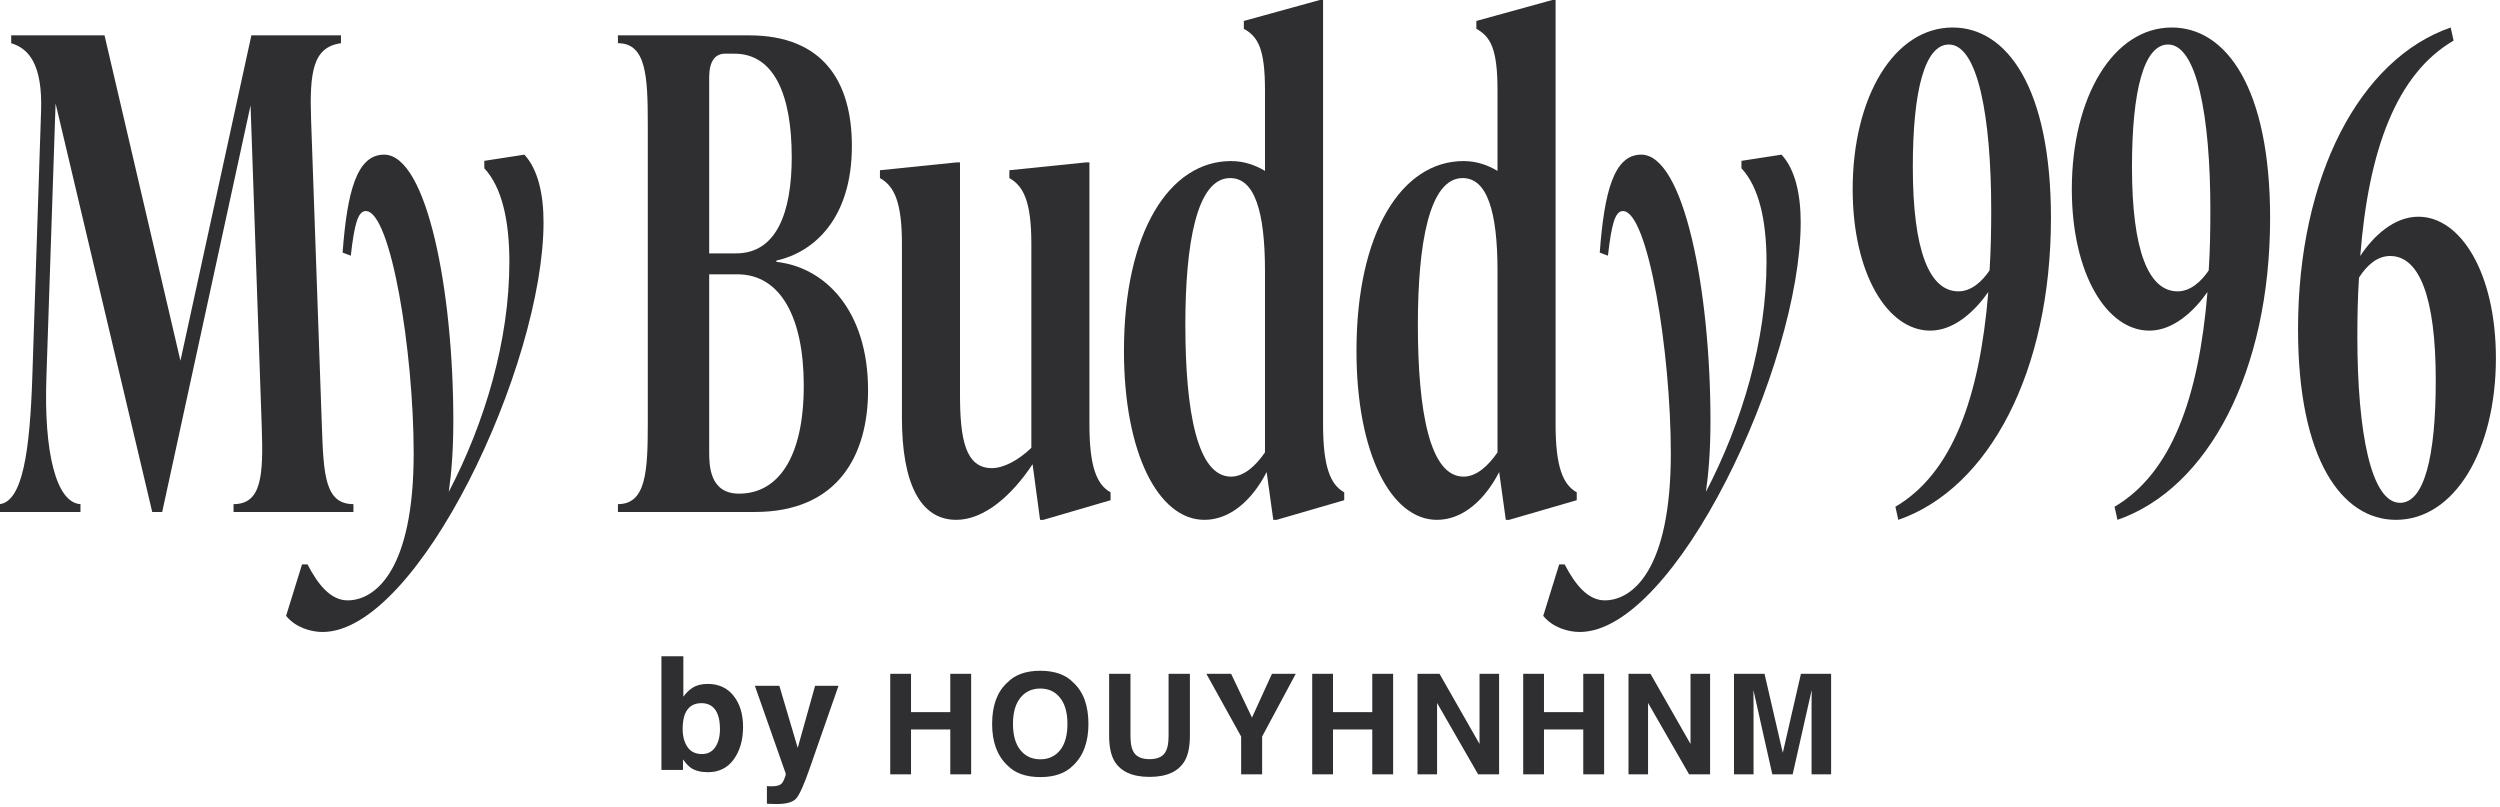
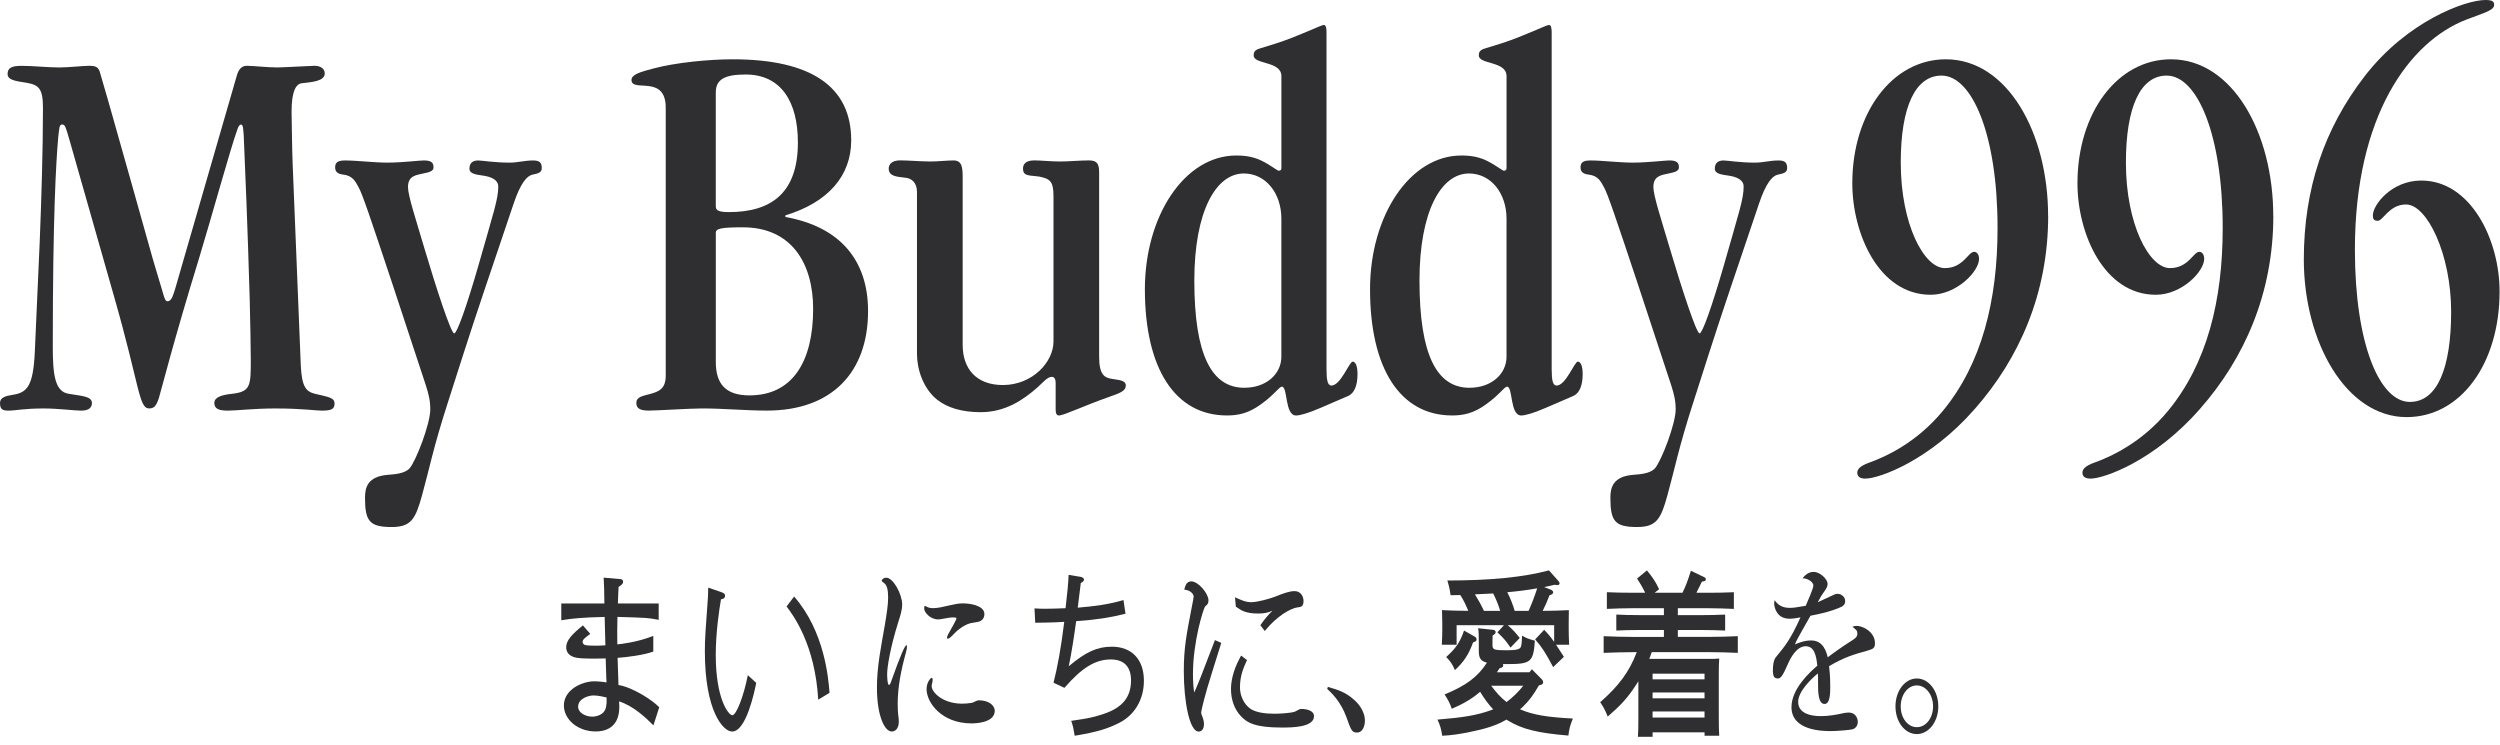
- <svg xmlns="http://www.w3.org/2000/svg" fill="none" height="160" viewBox="0 0 496 160" width="496">
-   <g fill="#2f2f31">
-     <path d="m96.084 31.912 7.956-1.23c2.712 2.952 3.797 7.871 3.797 13.406 0 28.411-24.861 81.297-43.846 81.297-2.26 0-5.334-.861-7.232-3.197l3.164-10.209h1.085c2.17 4.182 4.701 7.134 7.956 7.134 5.515 0 13.109-6.027 13.109-29.149 0-20.171-4.52-48.09-9.492-48.09-1.537 0-2.26 2.46-2.983 8.855l-1.627-.615c.904-12.053 2.803-19.433 8.227-19.433 8.498 0 13.742 26.935 13.742 52.764 0 5.904-.362 10.331-.904 14.144 7.232-13.898 12.023-30.133 12.023-45.63 0-8.364-1.536-14.882-4.972-18.572z" />
-     <path d="m345.504 31.912 7.956-1.23c2.712 2.952 3.797 7.871 3.797 13.406 0 28.411-24.862 81.297-43.846 81.297-2.261 0-5.334-.861-7.233-3.197l3.164-10.209h1.085c2.17 4.182 4.701 7.134 7.956 7.134 5.514 0 13.108-6.027 13.108-29.149 0-20.171-4.52-48.09-9.492-48.09-1.537 0-2.26 2.46-2.983 8.855l-1.628-.615c.904-12.053 2.803-19.433 8.227-19.433 8.498 0 13.742 26.935 13.742 52.764 0 5.904-.362 10.331-.904 14.144 7.232-13.898 12.023-30.133 12.023-45.63 0-8.364-1.537-14.882-4.972-18.572z" />
-     <path d="m188.537 153.621v-8.899h-7.789v8.899h-4.125v-19.934h4.125v7.6h7.789v-7.6h4.139v19.934zm17.861.554c-2.849 0-5.027-.775-6.532-2.326-2.02-1.902-3.03-4.643-3.03-8.222 0-3.652 1.01-6.392 3.03-8.222 1.505-1.551 3.683-2.327 6.532-2.327s5.026.776 6.531 2.327c2.011 1.83 3.016 4.57 3.016 8.222 0 3.579-1.005 6.32-3.016 8.222-1.505 1.551-3.682 2.326-6.531 2.326zm3.935-5.355c.965-1.217 1.447-2.948 1.447-5.193 0-2.236-.487-3.963-1.461-5.18-.964-1.226-2.272-1.839-3.921-1.839-1.65 0-2.967.609-3.949 1.826-.983 1.217-1.474 2.948-1.474 5.193s.491 3.976 1.474 5.193c.982 1.217 2.299 1.825 3.949 1.825 1.649 0 2.961-.608 3.935-1.825zm21.512-2.881v-12.252h4.232v12.252c0 2.119-.329 3.769-.987 4.95-1.226 2.164-3.566 3.246-7.019 3.246s-5.797-1.082-7.032-3.246c-.658-1.181-.987-2.831-.987-4.95v-12.252h4.233v12.252c0 1.371.162 2.371.487 3.003.505 1.117 1.605 1.676 3.299 1.676 1.686 0 2.782-.559 3.287-1.676.324-.632.487-1.632.487-3.003zm25.23-12.252-6.667 12.442v7.492h-4.165v-7.492l-6.897-12.442h4.909l4.138 8.682 3.962-8.682zm15.183 19.934v-8.899h-7.79v8.899h-4.125v-19.934h4.125v7.6h7.79v-7.6h4.138v19.934zm25.163 0h-4.166l-8.141-14.159v14.159h-3.881v-19.934h4.368l7.938 13.916v-13.916h3.882zm16.697 0v-8.899h-7.79v8.899h-4.124v-19.934h4.124v7.6h7.79v-7.6h4.138v19.934zm25.163 0h-4.166l-8.141-14.159v14.159h-3.881v-19.934h4.368l7.938 13.916v-13.916h3.882zm8.623 0h-3.881v-19.934h6.059l3.624 15.674 3.597-15.674h5.991v19.934h-3.881v-13.483c0-.388.004-.929.013-1.623.009-.703.014-1.244.014-1.623l-3.773 16.729h-4.044l-3.746-16.729c0 .379.005.92.014 1.623.009.694.013 1.235.013 1.623z" />
-     <path d="m140.451 153.204c-1.379 0-2.487-.276-3.325-.827-.501-.327-1.042-.899-1.624-1.717v2.1h-4.276v-22.557h4.352v8.03c.552-.777 1.16-1.369 1.824-1.778.786-.511 1.787-.766 3.003-.766 2.197 0 3.913.792 5.149 2.375 1.246 1.584 1.87 3.627 1.87 6.13 0 2.595-.613 4.745-1.839 6.451s-2.937 2.559-5.134 2.559zm2.391-8.551c0-1.185-.154-2.165-.46-2.942-.582-1.471-1.655-2.206-3.218-2.206-1.584 0-2.672.72-3.264 2.16-.307.766-.46 1.757-.46 2.973 0 1.43.317 2.615.95 3.555.634.94 1.599 1.41 2.897 1.41 1.123 0 1.997-.455 2.62-1.364s.935-2.104.935-3.586zm15.427 3.724 3.448-12.32h4.643l-5.731 16.427c-1.104 3.167-1.977 5.128-2.621 5.884-.643.767-1.931 1.15-3.861 1.15-.389 0-.7-.005-.935-.016-.235 0-.588-.015-1.058-.046v-3.494l.552.031c.429.021.838.005 1.226-.046s.715-.168.981-.352c.255-.174.49-.537.705-1.088.224-.552.316-.889.276-1.012l-6.13-17.438h4.858z" />
-     <path d="m479.797 42.995c8.477 0 15.39 11.301 15.39 28.057 0 18.315-8.23 32.084-19.834 32.084-10.699 0-19.423-11.95-19.423-37.799 0-30.395 12.263-53.646 30.287-59.881l.576 2.598c-11.358 6.625-16.872 21.692-18.518 42.735 2.551-3.897 6.666-7.794 11.522-7.794zm-3.621 56.764c4.773 0 7.078-9.093 7.078-24.29 0-16.627-3.292-24.68-9.053-24.68-2.634 0-4.691 1.948-6.173 4.287-.247 3.767-.329 7.664-.329 11.691 0 18.965 2.716 32.993 8.477 32.993z" />
-     <path d="m430.885 5.456c10.781 0 19.505 11.95 19.505 37.799 0 30.395-12.263 53.646-30.287 59.881l-.576-2.598c11.275-6.624 16.707-21.562 18.435-42.605-2.633 3.767-6.748 7.664-11.522 7.664-8.476 0-15.39-11.301-15.39-28.057 0-18.315 8.23-32.084 19.835-32.084zm1.152 52.347c2.551 0 4.691-1.948 6.172-4.157.247-3.767.329-7.794.329-11.82 0-18.965-2.715-32.993-8.394-32.993-4.773 0-7.16 9.093-7.16 24.29 0 16.627 3.292 24.68 9.053 24.68z" />
-     <path d="m387.404 5.456c10.781 0 19.505 11.95 19.505 37.799 0 30.395-12.263 53.646-30.286 59.881l-.577-2.598c11.276-6.624 16.707-21.562 18.436-42.605-2.634 3.767-6.749 7.664-11.522 7.664-8.477 0-15.39-11.301-15.39-28.057 0-18.315 8.23-32.084 19.834-32.084zm1.152 52.347c2.551 0 4.691-1.948 6.173-4.157.246-3.767.329-7.794.329-11.82 0-18.965-2.716-32.993-8.395-32.993-4.773 0-7.16 9.093-7.16 24.29 0 16.627 3.292 24.68 9.053 24.68z" />
-     <path d="m308.628 0v84.172c0 8.313 1.4 11.95 4.198 13.509v1.559l-13.415 3.897h-.659l-1.316-9.482c-2.881 5.585-7.243 9.482-12.345 9.482-9.136 0-15.966-13.249-15.966-33.513 0-23.641 9.052-37.669 21.233-37.669 2.551 0 4.773.779 6.748 1.948v-15.977c0-8.313-1.399-10.651-4.197-12.21v-1.559l15.061-4.157zm-18.27 94.563c2.551 0 4.856-2.078 6.748-4.806v-35.981c0-11.82-2.057-18.445-6.913-18.445-6.666 0-8.888 13.119-8.888 29.096 0 17.276 2.387 30.136 9.053 30.136z" />
-     <path d="m262.496 0v84.172c0 8.313 1.399 11.95 4.197 13.509v1.559l-13.415 3.897h-.658l-1.317-9.482c-2.881 5.585-7.243 9.482-12.345 9.482-9.135 0-15.966-13.249-15.966-33.513 0-23.641 9.053-37.669 21.233-37.669 2.551 0 4.773.779 6.749 1.948v-15.977c0-8.313-1.399-10.651-4.198-12.21v-1.559l15.061-4.157zm-18.271 94.563c2.551 0 4.856-2.078 6.749-4.806v-35.981c0-11.82-2.058-18.445-6.914-18.445-6.666 0-8.888 13.119-8.888 29.096 0 17.276 2.387 30.136 9.053 30.136z" />
-     <path d="m216.141 32.214v51.958c0 8.313 1.399 11.95 4.197 13.509v1.559l-13.332 3.897h-.659l-1.481-11.041c-4.115 6.235-9.629 11.041-15.143 11.041-7.16 0-10.782-7.274-10.782-20.263v-34.552c0-8.313-1.563-11.431-4.361-12.989v-1.559l15.225-1.559h.658v45.983c0 8.963 1.07 14.678 6.338 14.678 2.304 0 5.267-1.559 7.818-4.027v-40.527c0-8.313-1.564-11.431-4.362-12.989v-1.559l15.226-1.559z" />
-     <path d="m154.035 51.698v.26c9.629 1.039 18.189 9.612 18.189 25.459 0 12.73-5.844 24.16-22.468 24.16h-27.159v-1.558c5.596 0 5.925-6.495 5.925-16.107v-59.232c0-9.612-.329-16.107-5.925-16.107v-1.559h26.006c14.732 0 20.411 9.223 20.411 21.952 0 14.288-7.407 21.043-14.979 22.732zm-8.312-41.047h-1.893c-1.975 0-3.127 1.559-3.127 4.676v34.942h5.349c7.983 0 11.028-8.053 11.028-19.094 0-12.6-3.621-20.523-11.357-20.523zm.905 87.289c7.654 0 12.839-7.014 12.839-21.433 0-13.379-4.526-22.082-13.168-22.082h-5.596v35.201c0 2.728.082 8.313 5.925 8.313z" />
-     <path d="m61.725 23.901 2.14 60.791c.329 9.612.658 15.328 6.255 15.328v1.558h-23.785v-1.558c5.596 0 5.926-5.716 5.596-15.328l-2.222-63.778-17.53 80.664h-1.975l-19.176-81.054-1.811 54.036c-.576 15.328 1.975 25.2 6.749 25.46v1.558h-15.966v-1.558c4.444-.65 5.926-10.262 6.419-25.46l1.728-52.477c.329-9.352-2.469-12.47-5.926-13.509v-1.559h18.517l15.061 64.558 14.073-64.558h17.777v1.559c-5.596.779-6.255 5.715-5.926 15.328z" />
-   </g>
+ <svg xmlns="http://www.w3.org/2000/svg" width="319" height="95" viewBox="0 0 319 95" fill="none">
+   <path d="M7.645 8.606C8.757 8.606 10.56 8.396 11.391 8.396C12.292 8.396 12.502 8.606 12.708 9.089C12.846 9.504 14.234 14.293 16.801 23.453C18.676 30.047 19.368 32.684 19.926 34.488C20.966 37.818 20.966 38.443 21.381 38.443C21.935 38.443 22.144 37.47 22.354 36.845L30.197 9.714C30.474 8.673 30.96 8.396 31.514 8.396C32.348 8.396 34.081 8.606 35.402 8.606C36.027 8.606 39.705 8.396 40.12 8.396C40.883 8.396 41.437 8.745 41.437 9.369C41.437 10.41 39.634 10.481 38.522 10.619C37.826 10.69 37.205 11.521 37.205 14.226C37.205 14.365 37.276 19.498 37.344 20.958L38.384 46.705C38.522 49.41 39.076 49.968 40.187 50.245C41.924 50.66 42.687 50.731 42.687 51.495C42.687 52.12 42.41 52.397 41.089 52.397C40.255 52.397 38.59 52.12 35.121 52.12C32.344 52.12 30.193 52.397 29.085 52.397C27.978 52.397 27.349 52.187 27.349 51.424C27.349 50.66 28.322 50.383 29.639 50.245C32 49.968 32 49.205 32 45.875C32 44 31.929 41.433 31.862 38.17C31.585 28.662 31.308 22.14 31.099 17.284C31.027 16.449 31.027 15.895 30.751 15.895C30.541 15.895 30.402 16.172 30.264 16.587C29.43 18.877 27.001 27.689 25.336 33.171C22.212 43.304 20.547 49.897 20.27 50.799C19.922 51.839 19.645 52.116 19.02 52.116C17.703 52.116 17.841 49.272 14.511 37.68L8.958 18.181C8.333 15.963 8.266 15.891 7.918 15.891C7.57 15.891 7.57 16.307 7.432 17.489C7.155 20.614 6.735 27.622 6.735 44.277C6.735 47.816 7.012 49.968 8.749 50.245C10.275 50.522 11.731 50.522 11.731 51.424C11.731 51.977 11.383 52.397 10.342 52.397C9.508 52.397 7.499 52.12 5.553 52.12C3.053 52.12 1.946 52.397 1.111 52.397C0.348 52.397 0 52.258 0 51.424C0 50.731 0.692 50.522 1.598 50.383C3.473 50.106 4.236 49.272 4.442 44.902L5.066 30.885C5.276 25.613 5.482 19.087 5.482 13.815C5.482 11.315 4.995 10.833 3.33 10.552C1.942 10.342 0.969 10.204 0.969 9.441C0.969 8.677 1.455 8.4 2.772 8.4C4.161 8.4 6.174 8.61 7.629 8.61L7.645 8.606Z" fill="#2F2F31" />
+   <path d="M49.561 20.748C51.226 20.748 53.587 20.471 54.07 20.471C55.043 20.471 55.319 20.748 55.319 21.373C55.319 21.859 54.695 21.998 54.002 22.136C53.101 22.346 52.06 22.413 52.06 23.872C52.06 24.984 53.101 28.105 54.141 31.644C55.667 36.778 57.542 42.54 57.958 42.54C58.306 42.54 59.484 39.278 61.011 34.005C63.024 26.926 63.578 25.399 63.578 23.805C63.578 22.904 62.605 22.555 61.703 22.417C60.801 22.279 59.899 22.207 59.899 21.515C59.899 20.752 60.386 20.475 61.011 20.475C61.497 20.475 63.091 20.752 65.037 20.752C66.077 20.752 66.912 20.475 68.019 20.475C68.854 20.475 69.13 20.752 69.13 21.448C69.13 22.073 68.577 22.14 67.952 22.283C67.26 22.421 66.425 23.323 65.523 26.028L61.845 36.924C59.832 42.892 58.238 47.959 57.127 51.427C55.323 56.98 54.699 60.172 53.864 63.154C53.029 66.207 52.476 67.248 49.976 67.248C47.133 67.248 46.575 66.484 46.575 63.502C46.575 62.185 46.923 60.797 49.49 60.587C50.324 60.516 51.641 60.449 52.266 59.753C53.101 58.78 54.904 54.062 54.904 52.258C54.904 51.079 54.695 50.316 54.35 49.205L49.98 35.951C47.342 28.041 46.235 24.711 45.748 23.877C45.333 23.113 44.985 22.421 43.806 22.279C43.114 22.207 42.766 21.931 42.766 21.377C42.766 20.823 42.976 20.475 44.016 20.475C45.614 20.475 47.623 20.752 49.569 20.752L49.561 20.748Z" fill="#2F2F31" />
+   <path d="M108.614 17.904C108.614 22.413 105.699 25.815 100.217 27.48V27.689C107.225 28.939 110.765 33.242 110.765 39.693C110.765 47.465 106.185 52.392 97.856 52.392C95.151 52.392 92.303 52.116 89.598 52.116C88.071 52.116 83.839 52.392 82.795 52.392C81.684 52.392 81.197 52.116 81.197 51.42C81.197 50.585 82.099 50.518 83.072 50.241C83.974 49.964 84.947 49.687 84.947 47.951V13.74C84.947 9.437 80.576 11.865 80.576 10.2C80.576 9.508 81.755 9.16 83.353 8.745C86.196 7.981 90.499 7.566 93.486 7.566C103.48 7.566 108.614 11.034 108.614 17.904ZM91.334 26.23C91.334 26.716 91.405 27.064 92.999 27.064C98.552 27.064 101.811 24.497 101.811 18.181C101.811 12.976 99.659 9.508 95.151 9.508C92.584 9.508 91.334 10.062 91.334 11.798V26.234V26.23ZM91.334 46.148C91.334 48.991 92.584 50.451 95.637 50.451C101.119 50.451 103.757 46.148 103.757 39.416C103.757 33.586 100.98 29.006 94.806 29.006C92.101 29.006 91.338 29.145 91.338 29.698V46.144L91.334 46.148Z" fill="#2F2F31" />
+   <path d="M118.604 20.61C119.644 20.61 120.894 20.471 121.658 20.471C122.769 20.471 122.836 21.373 122.836 22.69V43.996C122.836 47.12 124.64 49.13 127.97 49.13C131.715 49.13 134.425 46.215 134.425 43.577V25.047C134.425 23.173 134.009 22.828 132.688 22.548C131.371 22.338 130.537 22.548 130.537 21.508C130.537 20.883 130.952 20.467 131.992 20.467C132.827 20.467 134.073 20.606 135.255 20.606C136.438 20.606 137.822 20.467 138.933 20.467C139.973 20.467 140.25 20.883 140.25 21.994V45.519C140.25 47.947 141.014 48.224 141.987 48.362C142.75 48.501 143.652 48.501 143.652 49.197C143.652 49.893 142.888 50.17 141.5 50.652C138.17 51.831 135.742 53.014 135.117 53.014C134.769 53.014 134.701 52.666 134.701 52.179V48.849C134.701 48.434 134.563 48.086 134.215 48.086C133.661 48.086 133.104 48.778 132.411 49.403C130.537 51.068 128.247 52.594 125.126 52.594C122.765 52.594 120.894 52.041 119.573 50.996C117.837 49.608 117.006 47.18 117.006 45.167V24.486C117.006 23.307 116.31 22.749 115.551 22.682C114.511 22.544 113.399 22.544 113.399 21.504C113.399 21.017 113.747 20.463 114.855 20.463C115.895 20.463 117.422 20.602 118.6 20.602L118.604 20.61Z" fill="#2F2F31" />
+   <path d="M169.264 4.232V47.116C169.264 48.505 169.402 49.197 169.889 49.197C171.068 49.197 172.179 46.143 172.594 46.143C172.942 46.143 173.219 46.63 173.219 47.741C173.219 49.197 172.804 50.17 172.04 50.518L168.501 52.044C166.903 52.736 165.863 53.017 165.376 53.017C163.921 53.017 164.336 49.339 163.573 49.339C163.225 49.339 162.6 50.379 160.935 51.558C159.337 52.736 158.02 53.013 156.564 53.013C149.904 53.013 146.087 46.978 146.087 36.912C146.087 27.543 151.154 19.842 157.747 19.842C158.51 19.842 159.274 19.913 159.966 20.119C161.354 20.467 162.952 21.784 163.157 21.784C163.434 21.784 163.505 21.646 163.505 21.436V9.709C163.505 7.768 159.966 8.254 159.966 7.071C159.966 6.723 160.037 6.379 160.8 6.17L162.813 5.545C165.657 4.643 168.572 3.184 168.92 3.184C169.197 3.184 169.268 3.599 169.268 4.224L169.264 4.232ZM158.783 49.478C161.627 49.478 163.502 47.674 163.502 45.523V27.895C163.502 24.632 161.488 22.136 158.712 22.136C155.172 22.136 152.396 26.926 152.396 35.809C152.396 45.317 154.615 49.481 158.779 49.481L158.783 49.478Z" fill="#2F2F31" />
+   <path d="M197.994 4.232V47.116C197.994 48.505 198.132 49.197 198.619 49.197C199.798 49.197 200.909 46.143 201.324 46.143C201.672 46.143 201.949 46.63 201.949 47.741C201.949 49.197 201.534 50.17 200.77 50.518L197.231 52.044C195.633 52.736 194.593 53.017 194.106 53.017C192.651 53.017 193.066 49.339 192.303 49.339C191.955 49.339 191.33 50.379 189.665 51.558C188.067 52.736 186.75 53.013 185.294 53.013C178.634 53.013 174.817 46.978 174.817 36.912C174.817 27.543 179.884 19.842 186.477 19.842C187.24 19.842 188.004 19.913 188.696 20.119C190.084 20.467 191.682 21.784 191.887 21.784C192.164 21.784 192.235 21.646 192.235 21.436V9.709C192.235 7.768 188.696 8.254 188.696 7.071C188.696 6.723 188.767 6.379 189.53 6.17L191.543 5.545C194.387 4.643 197.302 3.184 197.65 3.184C197.927 3.184 197.998 3.599 197.998 4.224L197.994 4.232ZM187.513 49.478C190.357 49.478 192.232 47.674 192.232 45.523V27.895C192.232 24.632 190.218 22.136 187.442 22.136C183.902 22.136 181.126 26.926 181.126 35.809C181.126 45.317 183.344 49.481 187.509 49.481L187.513 49.478Z" fill="#2F2F31" />
+   <path d="M208.472 20.748C210.137 20.748 212.498 20.471 212.98 20.471C213.953 20.471 214.23 20.748 214.23 21.373C214.23 21.859 213.605 21.998 212.913 22.136C212.011 22.346 210.971 22.413 210.971 23.872C210.971 24.984 212.011 28.105 213.052 31.644C214.578 36.778 216.453 42.54 216.868 42.54C217.216 42.54 218.395 39.278 219.921 34.005C221.935 26.926 222.488 25.399 222.488 23.805C222.488 22.904 221.515 22.555 220.614 22.417C219.712 22.279 218.81 22.207 218.81 21.515C218.81 20.752 219.297 20.475 219.921 20.475C220.408 20.475 222.002 20.752 223.948 20.752C224.988 20.752 225.822 20.475 226.93 20.475C227.764 20.475 228.041 20.752 228.041 21.448C228.041 22.073 227.487 22.14 226.863 22.283C226.17 22.421 225.336 23.323 224.434 26.028L220.756 36.924C218.743 42.892 217.149 47.959 216.038 51.427C214.234 56.98 213.609 60.172 212.775 63.154C211.94 66.207 211.386 67.248 208.887 67.248C206.043 67.248 205.485 66.484 205.485 63.502C205.485 62.185 205.834 60.797 208.4 60.587C209.235 60.516 210.552 60.449 211.177 59.753C212.011 58.78 213.815 54.062 213.815 52.258C213.815 51.079 213.605 50.316 213.261 49.205L208.891 35.951C206.253 28.041 205.145 24.711 204.659 23.877C204.244 23.113 203.896 22.421 202.717 22.279C202.025 22.207 201.677 21.931 201.677 21.377C201.677 20.823 201.886 20.475 202.927 20.475C204.524 20.475 206.534 20.752 208.479 20.752L208.472 20.748Z" fill="#2F2F31" />
+   <path d="M261.347 27.551C261.347 37.407 257.668 45.732 251.977 52.187C246.218 58.78 239.764 61.07 238.027 61.07C237.403 61.07 236.987 60.86 236.987 60.307C236.987 59.82 237.474 59.405 238.443 59.057C240.594 58.294 244.549 56.49 247.88 52.464C252.875 46.428 254.888 38.376 254.888 29.078C254.888 17.141 251.625 9.646 247.741 9.646C244.411 9.646 242.536 13.601 242.536 20.748C242.536 28.658 245.522 34.211 248.156 34.211C250.518 34.211 251.138 32.131 251.902 32.131C252.25 32.131 252.527 32.479 252.527 33.032C252.527 34.63 249.683 37.612 246.349 37.612C239.756 37.612 236.354 29.841 236.354 23.386C236.354 14.436 241.421 7.566 248.291 7.566C256.134 7.566 261.339 16.936 261.339 27.551H261.347Z" fill="#2F2F31" />
+   <path d="M290.076 27.551C290.076 37.407 286.398 45.732 280.706 52.187C274.948 58.78 268.493 61.07 266.757 61.07C266.132 61.07 265.717 60.86 265.717 60.307C265.717 59.82 266.203 59.405 267.172 59.057C269.324 58.294 273.279 56.49 276.609 52.464C281.604 46.428 283.617 38.376 283.617 29.078C283.617 17.141 280.354 9.646 276.471 9.646C273.14 9.646 271.266 13.601 271.266 20.748C271.266 28.658 274.252 34.211 276.886 34.211C279.247 34.211 279.868 32.131 280.631 32.131C280.979 32.131 281.256 32.479 281.256 33.032C281.256 34.63 278.413 37.612 275.078 37.612C268.485 37.612 265.084 29.841 265.084 23.386C265.084 14.436 270.15 7.566 277.02 7.566C284.863 7.566 290.068 16.936 290.068 27.551H290.076Z" fill="#2F2F31" />
+   <path d="M318.251 0.625C318.251 1.317 317.073 1.598 314.712 2.5C307.494 5.276 300.485 14.713 300.485 31.854C300.485 44 303.677 51.285 307.494 51.285C310.962 51.285 312.766 47.053 312.766 39.764C312.766 32.475 309.712 26.091 307.007 26.091C304.856 26.091 304.092 28.172 303.4 28.172C302.914 28.172 302.775 27.962 302.775 27.48C302.775 26.163 305.136 23.038 308.953 23.038C315.269 23.038 318.947 30.604 318.947 37.193C318.947 46.353 314.019 53.223 307.082 53.223C299.378 53.223 293.967 43.648 293.967 33.1C293.967 24.15 296.534 16.445 301.739 9.714C307.153 2.705 314.577 0 317.144 0C318.046 0 318.255 0.21 318.255 0.625H318.251Z" fill="#2F2F31" />
+   <path d="M78.917 87.398C78.899 86.903 78.825 84.481 78.805 83.94C79.896 83.869 82.194 83.585 83.362 83.139V81.14C81.342 81.941 79.305 82.175 78.769 82.221C78.751 80.903 78.751 80.01 78.787 78.715C82.62 78.832 82.694 78.832 84.048 79.093V76.999H78.843C78.861 76.175 78.899 75.635 78.935 74.883C79.325 74.625 79.509 74.505 79.509 74.225C79.509 73.944 79.269 73.896 79.175 73.896L77.028 73.707C77.084 74.436 77.102 75.637 77.119 77.002H71.619V79.144C73.083 78.909 74.212 78.792 77.155 78.72C77.211 81.097 77.211 81.354 77.247 82.344C76.395 82.39 76.321 82.39 75.969 82.39C75.47 82.39 74.802 82.367 74.636 82.295C74.523 82.249 74.34 82.155 74.34 81.872C74.34 81.589 74.804 81.26 75.322 80.883L74.378 79.801C72.915 80.977 72.249 81.755 72.249 82.578C72.249 83.708 73.361 83.897 73.657 83.942C74.564 84.083 76.38 84.037 77.285 84.014C77.303 84.366 77.341 85.99 77.359 86.368C77.359 86.579 77.377 86.719 77.395 87.074C77.155 87.028 76.395 86.934 75.839 86.934C74.284 86.934 71.951 87.992 71.951 90.016C71.951 91.758 73.654 93.334 76.025 93.334C76.895 93.334 79.024 93.099 79.024 90.205C79.024 90.065 79.024 89.922 78.989 89.499C80.784 90.04 82.451 91.615 83.377 92.556L84.117 90.251C83.339 89.404 80.784 87.711 78.912 87.405L78.917 87.398ZM77.326 90.221C77.122 91.302 75.936 91.445 75.567 91.445C74.751 91.445 73.769 90.973 73.769 90.175C73.769 89.116 75.12 88.739 75.732 88.739C76.344 88.739 77.196 88.951 77.4 88.996C77.418 89.397 77.418 89.749 77.326 90.221Z" fill="#2F2F31" />
+   <path d="M93.441 91.266C92.997 91.266 91.33 89.277 91.33 83.55C91.33 80.73 91.773 77.779 91.998 76.469C92.163 76.446 92.515 76.402 92.515 76.01C92.515 75.704 92.202 75.617 91.96 75.528L90.366 74.982C90.348 75.9 90.348 76.119 90.31 76.535C90.032 80.316 89.94 81.497 89.94 83.114C89.94 90.743 92.273 93.344 93.421 93.344C95.216 93.344 96.272 88.252 96.496 87.135L95.422 86.151C94.884 88.905 93.941 91.266 93.441 91.266Z" fill="#2F2F31" />
+   <path d="M100.369 77.387C101.203 78.501 103.997 82.196 104.405 89.277L105.849 88.402C105.701 86.523 105.219 80.577 101.33 76.117L100.366 77.384L100.369 77.387Z" fill="#2F2F31" />
+   <path d="M115.667 82.334C115.483 82.334 114.973 83.392 113.65 87.12C113.589 87.296 113.507 87.398 113.446 87.398C113.201 87.398 113.201 86.062 113.201 86.013C113.201 85.182 113.548 82.787 114.647 79.286C114.892 78.532 115.116 77.851 115.116 77.119C115.116 75.834 113.976 73.717 113.099 73.717C112.691 73.717 112.507 73.995 112.507 74.069C112.507 74.194 112.65 74.271 112.834 74.421C113.221 74.699 113.323 75.428 113.323 76.186C113.323 76.79 113.262 77.42 113.201 77.823C112.875 80.368 112.222 82.986 111.98 85.809C111.918 86.439 111.898 87.094 111.898 87.75C111.898 91.302 112.857 93.342 113.793 93.342C114.18 93.342 114.69 93.038 114.69 92.056C114.69 91.881 114.67 91.705 114.649 91.529C114.568 90.95 114.547 90.371 114.547 89.764C114.547 87.724 114.955 85.582 115.588 83.29C115.69 82.938 115.731 82.66 115.731 82.51C115.731 82.41 115.71 82.334 115.669 82.334H115.667Z" fill="#2F2F31" />
+   <path d="M124.914 89.361C124.567 89.361 124.282 89.639 123.976 89.688C123.547 89.764 123.101 89.787 122.652 89.787C120.186 89.736 118.883 88.275 118.883 87.571C118.883 87.421 118.904 87.293 118.944 87.168C118.985 87.018 119.006 86.865 119.006 86.765C119.006 86.589 118.965 86.487 118.883 86.487C118.781 86.487 118.23 87.015 118.23 87.948C118.23 89.585 120.084 92.306 123.976 92.306C124.22 92.306 126.931 92.306 126.931 90.695C126.931 90.039 126.197 89.359 124.914 89.359V89.361Z" fill="#2F2F31" />
+   <path d="M119.701 79.034C119.884 79.034 120.088 79.008 120.313 78.957C120.802 78.883 121.19 78.781 121.616 78.781C121.718 78.781 122.044 78.781 122.044 78.906C122.044 79.056 121.412 80.191 121.146 80.645C120.922 80.997 120.84 81.249 120.84 81.377C120.84 81.453 120.881 81.502 120.942 81.502C121.065 81.502 121.269 81.351 121.514 81.099C122.024 80.52 122.939 79.74 123.857 79.513C124.081 79.462 124.571 79.413 124.854 79.337C125.242 79.237 125.609 78.934 125.609 78.355C125.609 77.221 123.653 76.996 123 76.996H122.715C122.327 76.996 121.776 77.096 121.024 77.274C120.392 77.424 119.66 77.6 119.068 77.6C118.762 77.6 118.517 77.549 118.313 77.45C118.191 77.374 118.089 77.325 118.028 77.325C117.926 77.325 117.926 77.475 117.926 77.651C117.926 78.131 118.701 79.036 119.698 79.036L119.701 79.034Z" fill="#2F2F31" />
+   <path d="M141.857 82.52C140.006 82.52 138.56 83.175 136.375 85.011C136.765 83.132 137.061 81.14 137.318 79.261C139.891 79.08 141.671 78.807 143.614 78.31L143.354 76.566C141.52 77.109 139.873 77.336 137.52 77.54L137.91 74.393C138.188 74.258 138.318 74.12 138.318 73.939C138.318 73.804 138.152 73.666 137.948 73.623L136.354 73.35C136.319 74.347 136.206 75.591 135.964 77.606C135.038 77.652 134.018 77.675 133.445 77.675C133.001 77.675 132.481 77.675 132.001 77.629L132.093 79.462C132.741 79.462 133.111 79.439 133.557 79.439C134.095 79.439 135.038 79.394 135.798 79.348C135.39 82.698 134.908 85.256 134.429 87.115L135.819 87.77C138.06 85.189 139.764 84.147 141.745 84.147C143.43 84.147 144.318 85.075 144.318 86.819C144.318 88.971 143.206 90.305 140.817 91.098C139.595 91.506 139.021 91.641 136.686 91.98C136.925 92.658 136.982 92.977 137.129 93.882C140.001 93.408 141.426 92.954 142.869 92.207C144.777 91.21 145.962 89.264 145.962 86.865C145.962 84.147 144.425 82.517 141.852 82.517L141.857 82.52Z" fill="#2F2F31" />
+   <path d="M157.798 77.478C158.392 77.894 158.956 78.287 160.544 78.287C161.304 78.287 161.763 78.19 162.37 77.925C161.888 78.394 161.391 78.957 160.935 79.618L160.822 79.778L161.386 80.518L161.603 80.26C162.814 78.812 164.489 77.652 165.573 77.504C166.032 77.456 166.33 77.371 166.33 76.688C166.33 76.181 166.027 75.426 165.19 75.426C164.492 75.426 163.655 75.757 162.768 76.109L162.686 76.14C161.914 76.433 160.422 76.841 159.634 76.841C159.05 76.841 158.568 76.65 158.002 76.4L157.584 76.216L157.691 77.407L157.793 77.478H157.798Z" fill="#2F2F31" />
+   <path d="M154.509 83.019C153.336 86.094 152.982 87.017 152.38 88.371C152.296 87.851 152.222 87.104 152.222 86.023C152.222 81.851 153.545 77.697 153.772 77.384C154.043 77.165 154.203 77.032 154.203 76.606C154.203 75.749 152.913 74.184 152.008 74.184C151.432 74.184 151.271 74.696 151.194 74.944L151.108 75.227L151.398 75.288C152.084 75.43 152.314 75.953 152.314 76.081C152.314 76.18 152.212 76.79 152.133 77.149L152.089 77.379C151.378 81.023 151.054 82.685 151.054 85.669C151.054 89.445 151.763 93.349 152.951 93.349C153.064 93.349 153.627 93.303 153.627 92.383C153.627 92.153 153.581 91.888 153.5 91.656L153.415 91.434C153.283 91.08 153.275 91.054 153.275 90.947C153.275 90.756 153.41 90.049 154.061 87.747C154.252 87.074 155.203 84.049 155.608 82.757L155.835 82.035L155.024 81.675L154.509 83.024V83.019Z" fill="#2F2F31" />
+   <path d="M166.009 90.463C165.882 90.463 165.734 90.537 165.402 90.715C165.318 90.761 165.244 90.802 165.219 90.812C164.671 90.996 163.268 91.072 162.638 91.072C161.333 91.072 160.374 90.896 159.713 90.537C159.16 90.231 158.222 89.28 158.222 87.668C158.222 86.207 158.714 85.123 159.007 84.475L159.119 84.226L158.364 83.652L158.217 83.927C157.271 85.679 157.074 87.076 157.074 87.941C157.074 89.272 157.508 90.478 158.291 91.33C159.145 92.283 160.28 92.834 163.546 92.834C164.78 92.834 167.667 92.834 167.667 91.383C167.667 90.703 166.81 90.46 166.009 90.46V90.463Z" fill="#2F2F31" />
+   <path d="M172.919 89.419C171.733 88.31 170.716 88.017 169.438 87.652L169.347 87.902C169.811 88.333 171.068 89.465 171.81 91.526C172.384 93.135 172.496 93.474 173.144 93.474C173.921 93.474 174.161 92.569 174.161 91.957C174.161 90.577 173.067 89.557 172.919 89.422V89.419Z" fill="#2F2F31" />
+   <path d="M186.81 80.459C186.311 81.93 185.793 82.7 184.533 83.833C185.051 84.353 185.367 84.807 185.645 85.508C186.81 84.422 187.404 83.516 187.96 81.976C188.368 81.818 188.404 81.772 188.404 81.568C188.404 81.41 188.33 81.318 188.126 81.206L186.81 80.459Z" fill="#2F2F31" />
+   <path d="M183.974 82.27H185.864V79.778H191.902L191.068 80.684C191.846 81.408 192.198 81.816 192.736 82.632L193.921 81.408C193.422 80.773 193.052 80.344 192.384 79.778H198.31V81.907C197.81 81.206 197.514 80.844 197.032 80.367L195.885 81.591C196.754 82.588 197.145 83.177 198.182 85.123L199.554 83.81C199.146 83.175 198.812 82.678 198.555 82.27H200.222C200.187 81.545 200.166 80.865 200.166 80.299V79.574C200.166 79.1 200.166 78.669 200.184 77.853C199.312 77.899 198.035 77.945 196.849 77.945C197.219 77.221 197.349 76.882 197.721 75.951C198.055 75.862 198.185 75.747 198.185 75.566C198.185 75.454 198.073 75.316 197.907 75.25L197.038 74.91C197.481 74.819 197.927 74.729 198.371 74.615C198.501 74.638 198.631 74.661 198.723 74.661C198.889 74.661 199.001 74.569 199.001 74.434C199.001 74.321 198.945 74.253 198.835 74.117L197.65 72.781C194.37 73.663 190.094 74.072 184.686 74.072C184.833 74.569 184.964 75 185.094 75.951C185.519 75.951 185.927 75.928 186.335 75.928C186.743 76.54 187.057 77.241 187.353 77.942C186.167 77.942 184.872 77.897 184 77.851C184.017 78.666 184.035 79.095 184.035 79.572V80.296C184.035 80.862 184.017 81.54 183.979 82.267L183.974 82.27ZM196.145 75.069C195.831 76.066 195.459 77.017 195.051 77.945H193.274C193.032 77.106 192.718 76.336 192.33 75.568C193.608 75.456 194.885 75.296 196.145 75.071V75.069ZM190.533 75.726C190.884 76.428 191.198 77.175 191.423 77.945H189.349C189.015 77.221 188.628 76.517 188.202 75.839C188.98 75.816 189.757 75.749 190.535 75.726H190.533Z" fill="#2F2F31" />
+   <path d="M194.329 90.172C195.145 89.379 195.645 88.701 196.366 87.454C196.792 87.365 196.904 87.273 196.904 87.046C196.904 86.934 196.848 86.796 196.738 86.684L195.461 85.394L195.165 85.779H191.016C191.129 85.621 191.22 85.439 191.33 85.281C191.72 85.169 191.812 85.1 191.812 84.896C191.812 84.85 191.794 84.784 191.774 84.738H192.365C195.346 84.738 195.662 84.465 195.849 81.75C195.015 81.523 194.829 81.456 194.219 81.115C194.201 81.77 194.145 82.336 194.071 82.52C193.941 82.859 193.497 82.974 192.273 82.974C190.624 82.974 190.44 82.905 190.44 82.295V81.933C190.44 81.683 190.44 81.39 190.458 81.094C190.736 80.936 190.845 80.822 190.845 80.64C190.845 80.505 190.715 80.391 190.55 80.368L188.604 80.164C188.678 80.48 188.696 81.002 188.696 81.954V83.063C188.696 84.037 188.974 84.353 189.734 84.557C188.53 86.413 187.031 87.5 184.325 88.609C184.733 89.221 185.011 89.741 185.251 90.442C186.694 89.83 187.88 89.129 188.862 88.27C189.361 89.086 189.899 89.856 190.529 90.511C190.437 90.557 190.343 90.58 190.234 90.624C188.492 91.258 186.732 91.552 183.417 91.822C183.752 92.5 183.899 93.023 184.029 93.882C185.271 93.814 186.031 93.701 187.327 93.451C189.494 93.02 190.976 92.569 192.217 91.822L192.404 91.934C194.237 93.066 196.313 93.541 200.127 93.859C200.219 93.043 200.331 92.592 200.701 91.687C197.33 91.506 195.606 91.213 193.959 90.509C194.089 90.397 194.199 90.282 194.329 90.17V90.172ZM192.235 89.583C191.493 89.017 190.863 88.293 190.272 87.5H194.364C193.735 88.316 193.013 88.994 192.235 89.583Z" fill="#2F2F31" />
+   <path d="M214.092 81.272V80.39H217.185C218.037 80.39 219.334 80.413 220.13 80.459V78.422C219.334 78.468 218.037 78.49 217.185 78.49H214.092V77.608H217.927C218.909 77.608 220.372 77.654 221.242 77.697V75.568C220.426 75.614 218.944 75.637 217.927 75.637H216.463C216.629 75.298 216.815 74.913 217.167 74.212C217.501 74.189 217.667 74.1 217.667 73.939C217.667 73.827 217.593 73.712 217.501 73.668L215.759 72.83C215.351 74.12 215.112 74.755 214.686 75.637H211.129L211.702 75.183C211.238 74.209 210.943 73.758 210.147 72.784L208.887 73.824C209.221 74.321 209.573 74.91 209.925 75.635H208.37C207.406 75.635 205.797 75.612 205.037 75.566V77.695C205.832 77.649 207.464 77.606 208.37 77.606H212.314V78.488H209.203C208.24 78.488 207.018 78.465 206.24 78.419V80.457C207.018 80.411 208.242 80.388 209.203 80.388H212.314V81.27H208.331C207.258 81.27 205.59 81.224 204.626 81.178V83.307C205.644 83.261 207.294 83.216 208.331 83.216H208.849C207.885 85.753 206.516 87.563 204.183 89.601C204.591 90.19 204.851 90.687 205.146 91.434C206.868 89.94 207.702 89.012 208.648 87.561C208.795 87.357 208.926 87.13 209.056 86.926V91.612C209.056 92.722 209.038 93.492 208.999 94.012H210.871V93.446H217.501V93.877H219.373C219.337 93.357 219.317 92.61 219.317 91.546V86.043C219.317 85.319 219.334 84.437 219.373 84.029C218.947 84.075 218.577 84.075 218.021 84.075H210.445C210.557 83.802 210.667 83.509 210.759 83.213H218.057C219.187 83.213 220.762 83.259 221.744 83.305V81.176C220.801 81.222 219.225 81.267 218.057 81.267H214.094L214.092 81.272ZM210.869 85.962H217.498V86.686H210.869V85.962ZM210.869 88.361H217.498V89.109H210.869V88.361ZM210.869 90.784H217.498V91.554H210.869V90.784Z" fill="#2F2F31" />
+   <path d="M236.851 79.86C236.665 79.86 236.538 79.908 236.37 79.98C236.887 80.385 236.999 80.482 236.999 80.839C236.999 81.125 236.908 81.341 236.461 81.627C234.832 82.655 233.684 83.514 233.22 83.874C233.055 83.228 232.682 81.721 231.109 81.721C230.219 81.721 229.515 82.032 229.036 82.224C229.054 82.175 229.128 81.984 229.184 81.864C229.37 81.459 230.721 79.092 231.017 78.567C232.259 78.327 233.516 78.065 234.888 77.468C235.184 77.348 235.444 77.134 235.444 76.703C235.444 76.129 234.926 75.77 234.462 75.77C234.332 75.77 234.222 75.795 234.054 75.867C233.888 75.938 232.647 76.512 231.943 76.846C232.369 76.058 232.407 75.987 232.851 75.364C233.016 75.125 233.202 74.862 233.202 74.505C233.202 73.931 232.277 72.975 231.407 72.975C230.686 72.975 230.26 73.477 230 73.788C230.704 73.788 231.389 74.291 231.389 74.719C231.389 75.079 230.612 76.823 230.408 77.3C229.204 77.514 228.796 77.562 228.406 77.562C227.667 77.562 226.998 77.394 226.443 76.583C226.404 76.752 226.386 76.846 226.386 77.014C226.386 77.348 226.608 78.95 228.35 78.95C228.74 78.95 229.018 78.901 229.74 78.781C228.48 81.579 227.72 82.509 226.608 83.848C226.239 84.279 226.221 85.187 226.221 85.521C226.221 86.286 226.369 86.571 226.851 86.571C227.164 86.571 227.406 86.429 228.166 84.659C228.536 83.823 229.296 82.461 230.408 82.461C231.519 82.461 231.759 83.68 231.889 84.947C230.964 85.735 228.592 87.887 228.592 90.228C228.592 93.191 232.425 93.288 233.61 93.288C234.37 93.288 236.148 93.145 236.426 93.048C236.591 93 237.055 92.737 237.055 92.118C237.055 91.712 236.813 90.922 235.908 90.922C235.686 90.922 235.5 90.945 235.242 90.993C234.335 91.207 233.297 91.376 232.392 91.376C231.856 91.376 229.446 91.376 229.446 89.56C229.446 88.221 231.132 86.597 231.966 85.929C231.984 86.24 231.984 86.334 231.984 87.268C231.984 88.295 232.001 89.825 232.817 89.825C233.539 89.825 233.539 88.367 233.539 87.602C233.539 86.334 233.447 85.404 233.391 84.996C235.372 83.848 236.446 83.537 238.318 83.012C239.06 82.797 239.243 82.678 239.243 82.055C239.243 80.717 237.818 79.857 236.854 79.857L236.851 79.86Z" fill="#2F2F31" />
+   <path d="M244.587 86.574C243.087 86.574 241.863 88.127 241.863 90.133C241.863 92.14 243.085 93.67 244.587 93.67C246.089 93.67 247.328 92.117 247.328 90.133C247.328 88.15 246.106 86.574 244.587 86.574ZM244.587 92.788C243.439 92.788 242.531 91.618 242.531 90.136C242.531 88.654 243.439 87.459 244.587 87.459C245.734 87.459 246.66 88.654 246.66 90.136C246.66 91.618 245.752 92.788 244.587 92.788Z" fill="#2F2F31" />
</svg>
